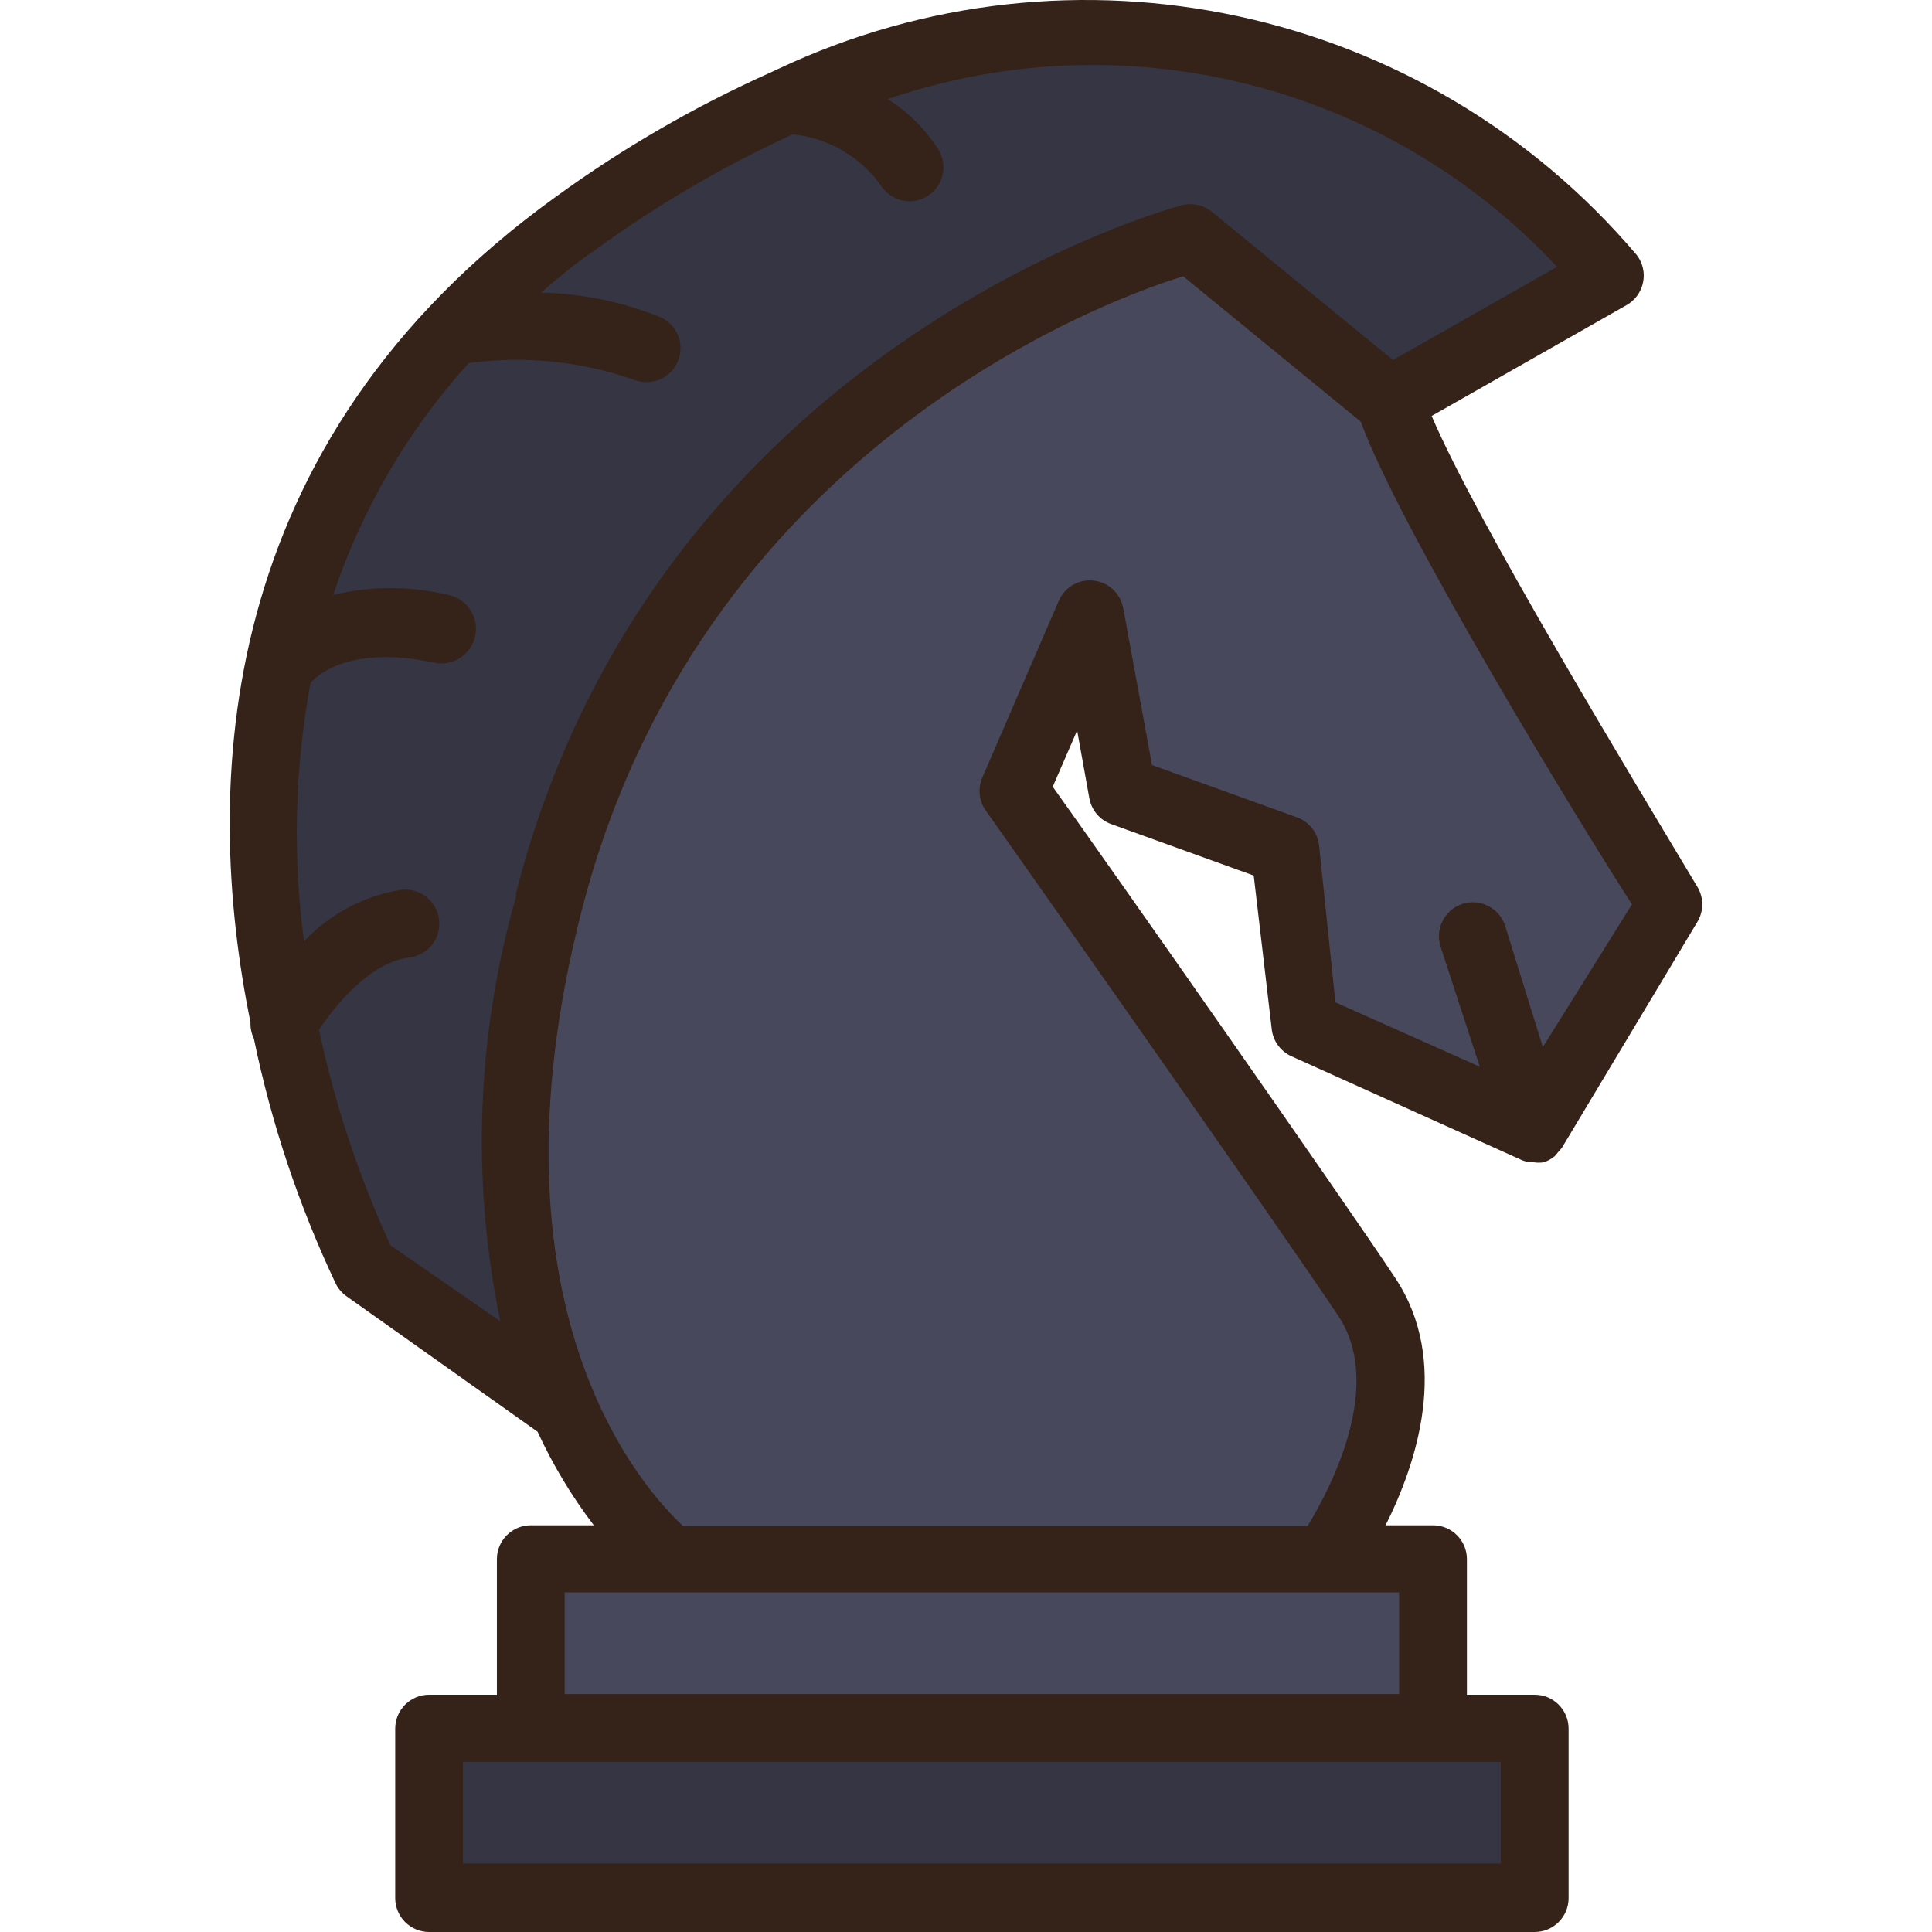
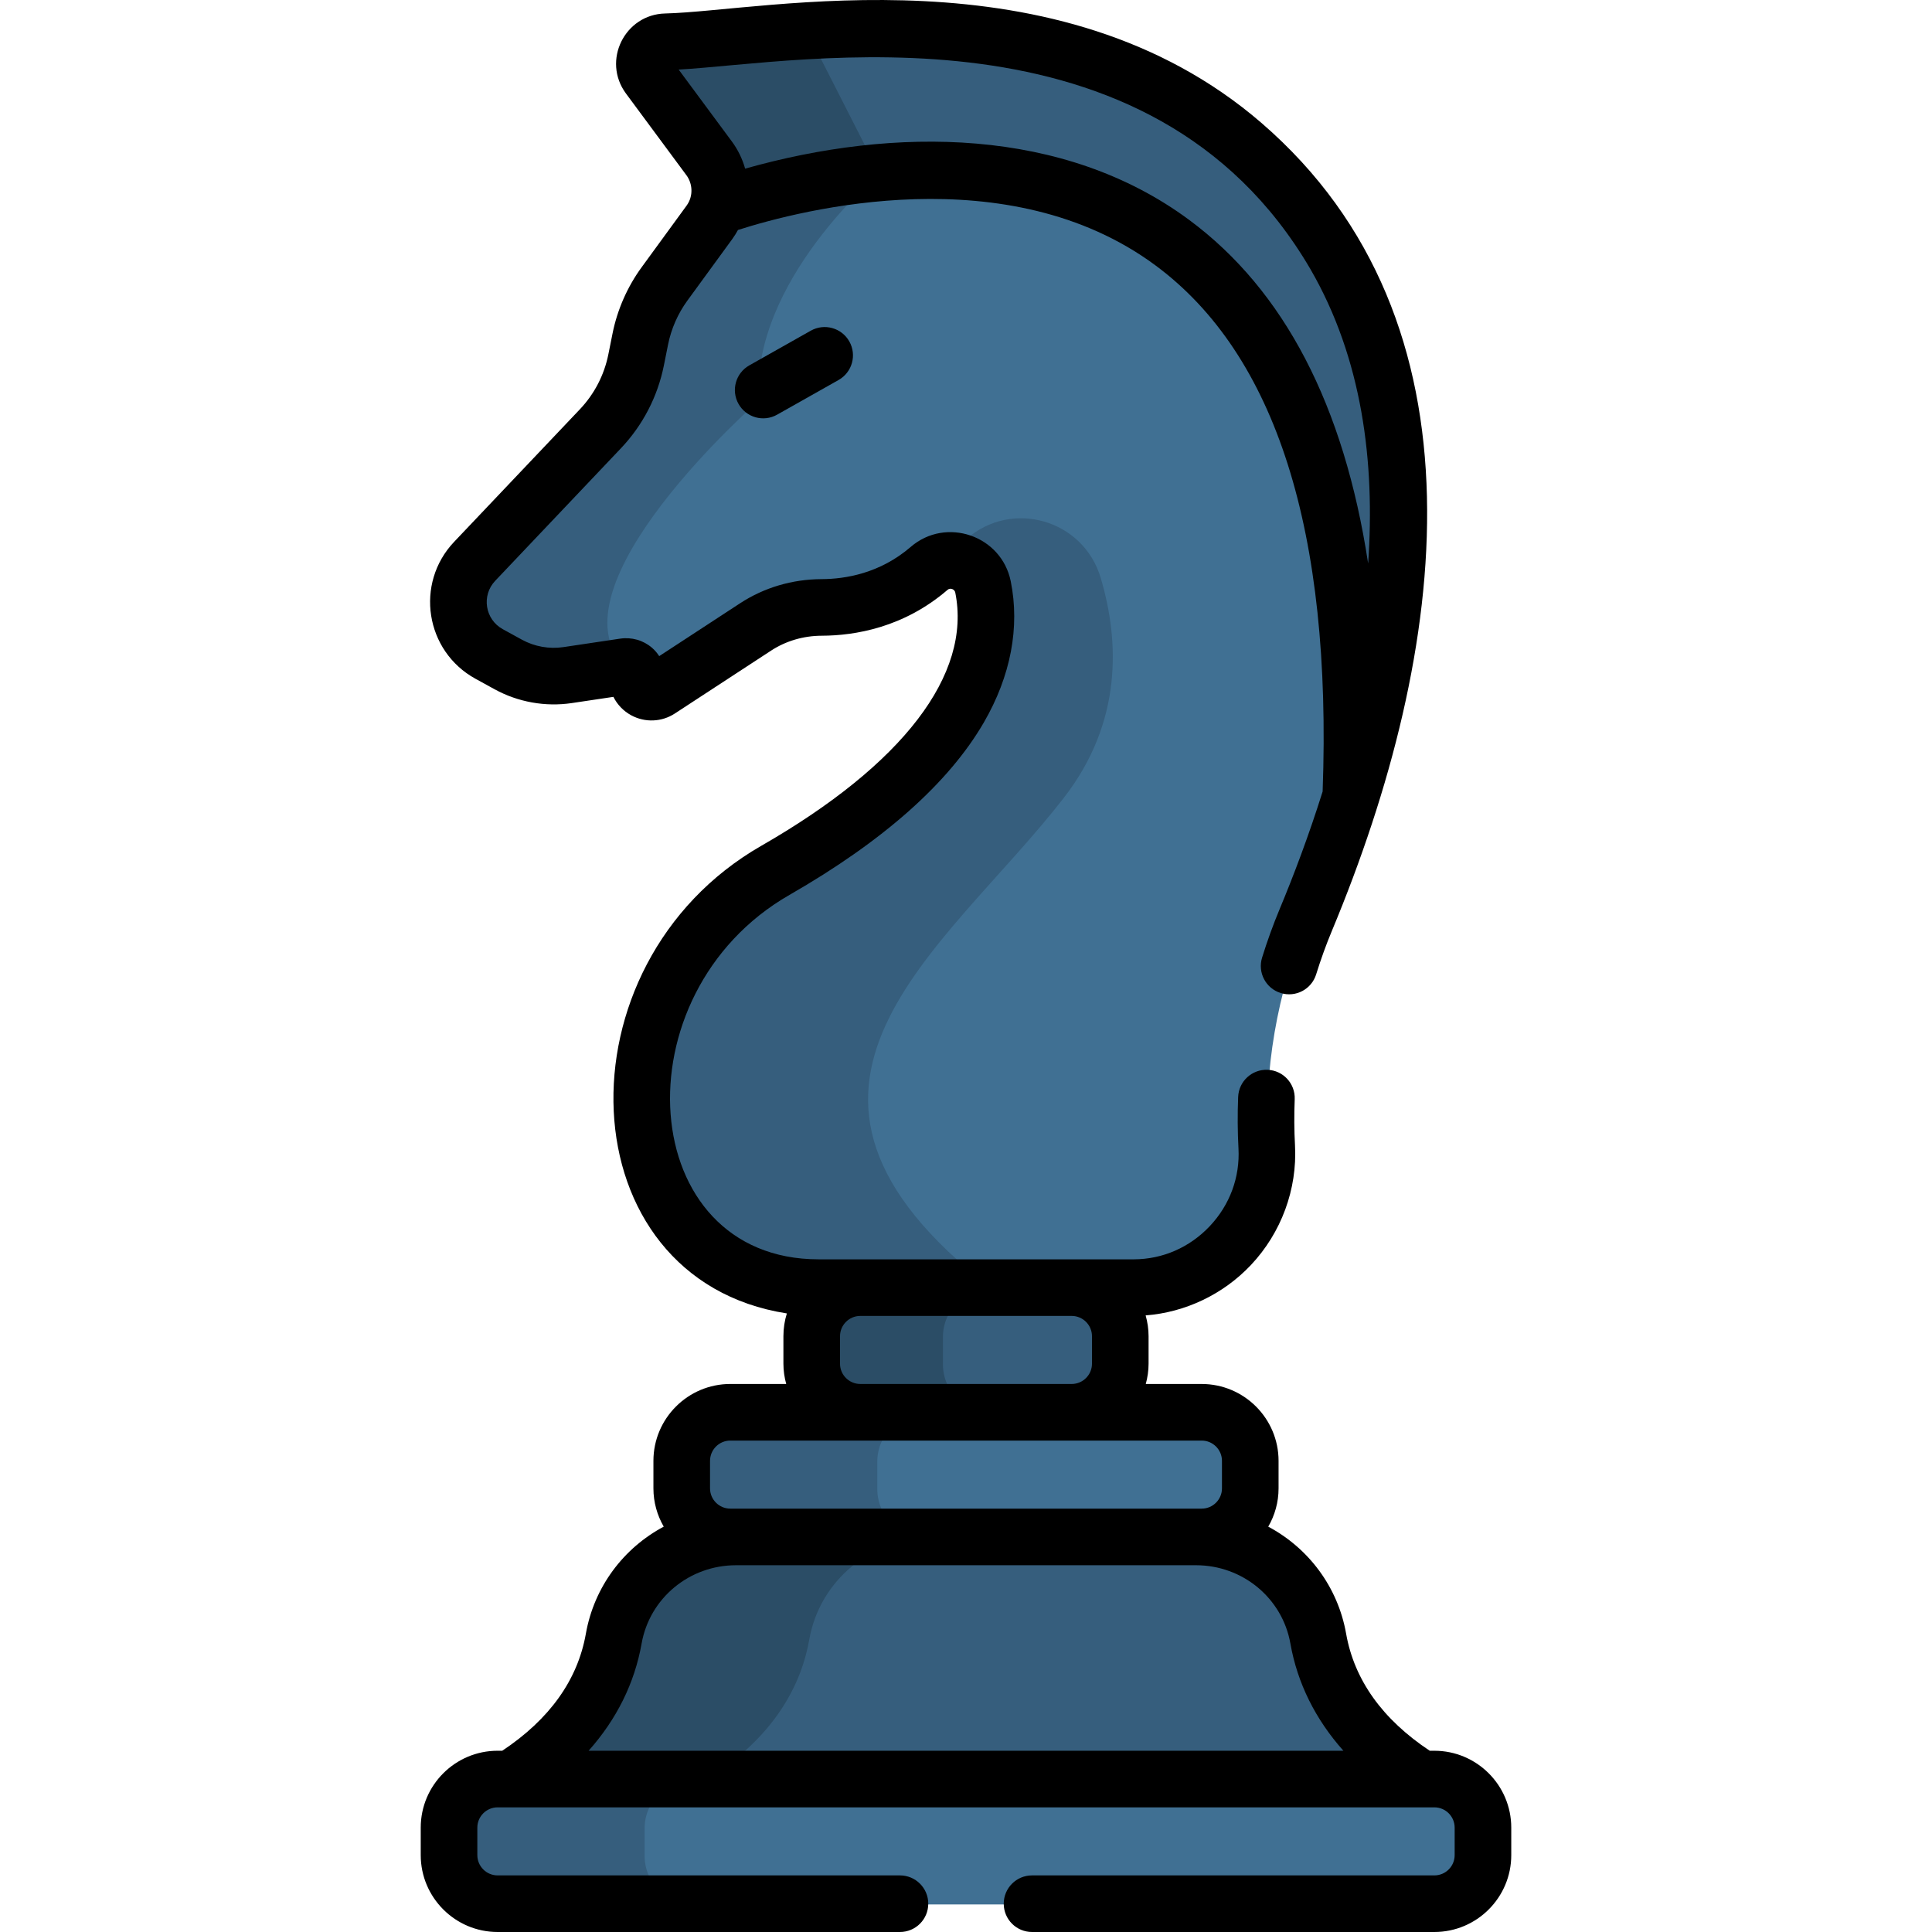
- <svg xmlns="http://www.w3.org/2000/svg" version="1.1" width="512" height="512" x="0" y="0" viewBox="0 0 456.022 456.022" style="enable-background:new 0 0 512 512" xml:space="preserve" class="">
-   <g transform="matrix(1,0,0,1,2.842170943040401e-14,0)">
+ <svg xmlns="http://www.w3.org/2000/svg" id="Capa_1" enable-background="new 0 0 512 512" height="512" viewBox="0 0 512 512" width="512">
+   <g>
    <g>
-       <path style="" d="M373.364,57.462c-29.712-31.392-70.861-49.427-114.08-50c-17.72,0.123-35.314,2.983-52.16,8.48   l-16,5.2l12.88,8c-4.909-2.664-10.289-4.348-15.84-4.96h-2.24l-2.08,0.96c-16.89,7.78-32.968,17.213-48,28.16   c-4.24,3.04-8.4,6.32-13.2,10.4l-15.52,13.2l20.4,0.88h0.96h-5.68c-4.303-0.002-8.604,0.238-12.88,0.72h-2.96l-2,2.24   c-15.066,16.651-26.532,36.233-33.68,57.52l-4.72,14l11.76-3.04c-4.309,1.309-8.162,3.804-11.12,7.2l-1.2,1.52v1.92   c-3.89,20.955-4.43,42.395-1.6,63.52l2,16l10.96-11.6l0.8-0.72c-3.589,3.418-6.782,7.229-9.52,11.36l-1.84,2.8l0.72,3.28   c3.896,18.135,9.771,35.787,17.52,52.64l0.88,1.92l44.48,31.2l-4.8-20.48c-6.531-32.132-5.213-65.366,3.84-96.88   c32-124.48,150.48-156.64,152-156.96l46.96,38.48l51.76-29.52L373.364,57.462z" fill="#353544" data-original="#cc9640" class="" />
-       <path style="" d="M101.284,407.862h260.96v39.84h-260.96V407.862z" fill="#353544" data-original="#cc9640" class="" />
+       <path d="m284.339 341.436-2.145-2.11h-51.25l-2.626 2.11c-7.081 0-12.875 5.794-12.875 12.875v7.285c0 7.081 5.794 12.875 12.875 12.875l2.876 1.855h51.5l1.645-1.855c7.081 0 12.875-5.794 12.875-12.875v-7.285c0-7.081-5.794-12.875-12.875-12.875z" fill="#365e7d" />
+       <path d="m249.891 361.596v-7.285c0-7.081 5.794-12.875 12.875-12.875l2.626-2.11h-34.448l-2.626 2.11c-7.081 0-12.875 5.794-12.875 12.875v7.285c0 7.081 5.794 12.875 12.875 12.875l2.876 1.855h34.448l-2.876-1.855c-7.082 0-12.875-5.794-12.875-12.875z" fill="#2b4d66" />
+       <path d="m358.297 211.396 3.022-23.445c5.5-47.5-15.333-88.982-15.333-88.982-37-85.899-142-55.268-142-55.268l-13.59 11.373c-.458 1.423-1.144 2.791-2.06 4.047l-11.911 16.329c-3.17 4.346-5.358 9.328-6.413 14.603l-1.102 5.51c-1.373 6.864-4.658 13.201-9.476 18.279l-33.31 35.111c-7.082 7.465-5.185 19.611 3.835 24.562l5.076 2.785c4.79 2.628 10.308 3.615 15.712 2.808l15.012-2.241c1.893-.282 3.442 1.052 3.442 2.967 0 3.014 3.346 4.825 5.869 3.176l25.505-16.667c5.204-3.401 11.289-5.146 17.505-5.167 7.417-.025 18.563-1.795 28.487-10.356 5.019-4.329 12.955-1.586 14.266 4.911 3.271 16.205-1.605 44.47-55.03 75.128-25.561 14.668-39.614 43.854-34.222 72.827.024.127.048.255.072.383 4.191 21.829 23.562 37.446 45.79 37.367h83.38c20.133-.072 36.295-17.215 35.202-37.318-1.107-20.356 2.326-40.891 10.319-60.051 4.12-9.877 8.265-20.904 11.953-32.671z" fill="#407093" />
+       <path d="m201.069 106.201c-2-31.75 31.96-60.197 31.96-60.197l-3.46-6.795c-15.283 1.488-25.584 4.492-25.584 4.492l-13.59 11.373c-.458 1.423-1.144 2.791-2.06 4.047l-11.911 16.329c-3.17 4.346-5.358 9.328-6.413 14.603l-1.102 5.51c-1.373 6.864-4.658 13.201-9.476 18.279l-33.31 35.111c-7.082 7.465-5.185 19.611 3.835 24.562l5.076 2.785c4.79 2.628 10.308 3.615 15.712 2.808l15.012-2.241c-21.308-21.084 35.311-70.666 35.311-70.666z" fill="#365e7d" />
+       <path d="m358.297 211.396c15.543-49.586 22.948-112.356-14.097-157.99-51-62.826-137.844-42.845-167.415-42.132-4.707.113-7.333 5.475-4.532 9.26l16.026 21.656c2.793 3.775 3.5 8.584 2.118 12.884 23.572-8.207 176.11-53.332 167.9 156.322z" fill="#365e7d" />
+       <path d="m233.027 46-19.176-37.666c-15.567.971-28.642 2.736-37.066 2.939-4.707.113-7.333 5.475-4.532 9.26l16.026 21.656c2.793 3.775 3.5 8.584 2.118 12.884 6.476-2.254 22.69-7.295 42.63-9.073z" fill="#2b4d66" />
+       <path d="m349.679 434.45c-2.763-15.642-16.521-26.944-32.405-26.944l-5.958-3.554h-109.976l-5.958 3.554c-15.884 0-29.642 11.302-32.405 26.944-2.107 11.93-9.079 25.812-27.316 37.217l3.158 4.784h234.5l3.675-4.784c-18.236-11.405-25.208-25.287-27.315-37.217z" fill="#365e7d" />
+       <path d="m214.477 434.45c2.763-15.642 16.521-26.944 32.405-26.944l5.958-3.554h-51.5l-5.958 3.554c-15.884 0-29.642 11.302-32.405 26.944-2.107 11.93-9.079 25.812-27.316 37.217l3.158 4.784h51.5l-3.158-4.784c18.237-11.405 25.209-25.287 27.316-37.217z" fill="#2b4d66" />
+       <path d="m380.453 471.667h-199.6c-5.86 1.312-10.277 6.563-10.277 12.804v7.427c0 6.24 4.417 11.492 10.277 12.804h199.599c7.081 0 12.875-5.794 12.875-12.875v-7.285c.001-7.082-5.793-12.875-12.874-12.875z" fill="#407093" />
+       <path d="m170.828 491.826v-7.285c0-7.082 5.794-12.875 12.875-12.875h-51.5c-7.081 0-12.875 5.793-12.875 12.875v7.285c0 7.081 5.794 12.875 12.875 12.875h51.5c-7.081 0-12.875-5.794-12.875-12.875z" fill="#365e7d" />
+       <path d="m318.787 374.471h-76.309c-5.844 1.328-10.243 6.571-10.243 12.802v7.432c0 6.23 4.4 11.474 10.243 12.802h76.309c7.081 0 12.875-5.794 12.875-12.875v-7.285c0-7.083-5.794-12.876-12.875-12.876z" fill="#407093" />
+       <g fill="#365e7d">
+         <path d="m232.495 394.63v-7.285c0-7.081 5.794-12.875 12.875-12.875h-51.5c-7.081 0-12.875 5.794-12.875 12.875v7.285c0 7.081 5.794 12.875 12.875 12.875h51.5c-7.082 0-12.875-5.794-12.875-12.875z" />
+         <path d="m256.154 142.821-7.658 6.738v.003c4.91-2.351 11.186.455 12.34 6.168 3.271 16.205-1.605 44.47-55.03 75.128-25.561 14.668-39.614 43.854-34.222 72.827.024.127.048.255.072.383 4.191 21.829 23.562 37.446 45.79 37.367h45.322c-68.896-53.194-12.446-89.235 19.187-130.04 15.629-20.161 14.683-41.686 9.726-58.304-4.586-15.362-23.491-20.859-35.527-10.27z" />
+       </g>
    </g>
    <g>
-       <path style="" d="M125.284,368.022h212.88v39.84h-212.88V368.022z" fill="#48485c" data-original="#ffcf70" class="" />
-       <path style="" d="M265.044,186.582l38.48,13.84l4.24,41.52l54.48,24.56l32-53.36l-2.56-4.16   c-25.92-41.84-56-93.28-62.96-112l-0.72-2.08l-47.04-38.8l-4.16,1.36c-19.6,6.24-118.8,43.28-147.44,155.76   c-25.2,98.88,17.52,144.56,26.32,152.72l2.32,2.16h155.2l2.32-3.84c6.56-10.8,20.48-38,7.12-58.08   c-11.6-17.52-66.32-95.36-82.8-118.72l-0.48-0.72l18-41.6L265.044,186.582z" fill="#48485c" data-original="#ffcf70" class="" />
+       <path d="m214.861 87.638-16.294 9.193c-3.607 2.036-4.882 6.61-2.847 10.218 2.034 3.603 6.603 4.884 10.218 2.847l16.294-9.193c3.607-2.036 4.882-6.61 2.847-10.218-2.035-3.607-6.608-4.881-10.218-2.847z" />
+       <path d="m131.875 512h106.625c4.143 0 7.5-3.358 7.5-7.5s-3.357-7.5-7.5-7.5h-106.625c-2.964 0-5.375-2.411-5.375-5.375v-7.284c0-2.964 2.411-5.375 5.375-5.375h248.25c2.964 0 5.375 2.411 5.375 5.375v7.284c0 2.964-2.411 5.375-5.375 5.375h-106.625c-4.143 0-7.5 3.358-7.5 7.5s3.357 7.5 7.5 7.5h106.625c11.234 0 20.375-9.14 20.375-20.375v-7.284c0-11.235-9.141-20.375-20.375-20.375h-1.23c-12.532-8.323-19.992-18.748-22.159-31.021-2.202-12.469-10.033-22.712-20.636-28.366 1.728-2.992 2.733-6.452 2.733-10.148v-7.285c0-11.235-9.141-20.375-20.375-20.375h-14.816c.471-1.716.743-3.512.743-5.375v-7.285c0-1.913-.284-3.757-.779-5.514 10.529-.817 20.559-5.577 27.898-13.353 8.057-8.538 12.315-20.104 11.683-31.734-.216-3.961-.241-8.069-.076-12.209.165-4.139-3.056-7.628-7.195-7.793-4.146-.159-7.628 3.057-7.793 7.195-.184 4.61-.155 9.194.086 13.623.417 7.656-2.287 14.98-7.613 20.624-5.322 5.639-12.47 8.76-20.1 8.787-9.818 0-73.596 0-83.406 0-.049 0-.095 0-.143 0-48.573 0-53.449-70.34-7.737-96.572 24.888-14.282 42.226-29.668 51.532-45.729 7.114-12.278 9.575-25.207 7.116-37.388-2.447-12.127-17.149-17.185-26.517-9.106-8.131 7.015-17.329 8.513-23.613 8.535-7.765.026-15.228 2.235-21.582 6.388l-21.447 14.015c-.532-.828-1.183-1.582-1.939-2.234-2.298-1.979-5.367-2.853-8.435-2.396l-15.012 2.241c-3.76.562-7.665-.137-10.997-1.965l-5.075-2.786c-4.709-2.584-5.705-8.923-2.003-12.824l33.31-35.111c5.799-6.11 9.736-13.708 11.39-21.97l1.103-5.511c.836-4.179 2.605-8.209 5.118-11.654l11.91-16.329c.563-.772 1.054-1.577 1.504-2.396 16.706-5.345 71.58-19.543 110.656 9.397 31.903 23.628 46.794 70.534 44.283 139.408-3.641 11.607-7.651 22.201-11.417 31.229-1.706 4.091-3.264 8.397-4.629 12.801-1.228 3.956.985 8.158 4.941 9.385 3.961 1.228 8.158-.987 9.385-4.942 1.227-3.954 2.621-7.812 4.146-11.469 31.059-74.454 42.381-161.426-18.597-214.14-54.18-46.798-131.497-29.679-158.066-29.04-10.729.254-16.807 12.535-10.38 21.22l16.025 21.656c1.592 2.152 1.916 5.462.027 8.05l-11.91 16.329c-3.784 5.188-6.449 11.257-7.708 17.551l-1.103 5.51c-1.098 5.486-3.712 10.531-7.563 14.588l-33.311 35.111c-10.465 11.031-7.675 28.977 5.669 36.298l5.076 2.786c6.189 3.396 13.443 4.691 20.427 3.651l11.034-1.647c1.019 2.041 2.65 3.762 4.731 4.888 3.652 1.977 8.077 1.793 11.553-.479l25.506-16.667c3.924-2.564 8.567-3.928 13.428-3.945 8.815-.03 21.759-2.167 33.36-12.177.689-.593 1.839-.16 2.016.716 4.39 21.751-13.868 45.595-51.412 67.139-54.815 31.456-51.697 114.8 6.786 123.92-.593 1.908-.914 3.936-.914 6.036v7.285c0 1.863.272 3.659.743 5.375h-14.816c-11.234 0-20.375 9.14-20.375 20.375v7.285c0 3.697 1.005 7.156 2.733 10.148-10.603 5.655-18.434 15.898-20.636 28.367-2.167 12.274-9.628 22.698-22.159 31.021h-1.229c-11.234 0-20.375 9.14-20.375 20.375v7.284c.002 11.236 9.142 20.377 20.377 20.377zm47.977-493.562c32.681-1.805 124.961-19.814 167.43 52.898 13.707 23.681 17.169 51.135 15.289 77.994-6.379-41.884-22.236-72.394-47.416-91.042-33.196-24.584-77.933-24.836-117.687-13.594-.734-2.638-1.988-5.137-3.49-7.166zm42.762 335.671c0-2.964 2.411-5.375 5.375-5.375h56.021c2.964 0 5.375 2.411 5.375 5.375v7.285c0 2.964-2.411 5.375-5.375 5.375h-56.021c-2.964 0-5.375-2.411-5.375-5.375zm-34.448 33.035c0-2.964 2.411-5.375 5.375-5.375h124.917c2.964 0 5.375 2.411 5.375 5.375v7.285c0 2.964-2.411 5.375-5.375 5.375-8.959 0-110.045 0-124.917 0-2.964 0-5.375-2.411-5.375-5.375zm-18.132 48.408c2.123-12.022 12.646-20.749 25.02-20.749h121.892c12.374 0 22.896 8.726 25.02 20.749 1.853 10.491 6.626 20.086 14.048 28.413h-200.028c7.423-8.326 12.195-17.921 14.048-28.413z" />
    </g>
-     <path style="" d="M337.924,98.182l46-26.16c3.845-2.176,5.198-7.058,3.021-10.903c-0.185-0.327-0.392-0.64-0.621-0.937  c-49.902-58.803-133.066-76.781-202.8-43.84l-1.36,0.64c-17.997,8.033-35.103,17.926-51.04,29.52  c-80.96,58.32-83.28,139.44-72,194.8c-0.056,1.327,0.219,2.646,0.8,3.84c4.119,20.01,10.619,39.455,19.36,57.92  c0.583,1.145,1.434,2.133,2.48,2.88l45.12,32c3.606,7.823,8.06,15.228,13.28,22.08h-14.88c-4.418,0-8,3.582-8,8v32h-16  c-4.418,0-8,3.582-8,8v40c0,4.418,3.582,8,8,8h260.96c4.418,0,8-3.582,8-8v-40c0-4.418-3.582-8-8-8h-16v-32c0-4.418-3.582-8-8-8  h-11.2c7.28-14.48,15.36-38.64,2.32-58.32c-11.84-17.92-67.92-97.92-80.88-116l5.76-13.28l2.88,16  c0.508,2.791,2.456,5.105,5.12,6.08l33.68,12.16l4.24,36.16c0.284,2.832,2.051,5.299,4.64,6.48l54.48,24.56  c0.592,0.233,1.21,0.394,1.84,0.48h0.88c0.795,0.121,1.605,0.121,2.4,0c0.935-0.318,1.803-0.806,2.56-1.44  c0.291-0.299,0.559-0.62,0.8-0.96c0.354-0.343,0.675-0.718,0.96-1.12l32-53.36c1.429-2.475,1.429-5.525,0-8  C386.164,185.142,348.564,123.222,337.924,98.182L337.924,98.182z M121.924,211.222c-9.428,32.738-10.746,67.279-3.84,100.64  l-25.92-17.92c-7.47-16.292-13.131-33.354-16.88-50.88c3.92-5.92,12.24-16,21.28-17.04c4.418-0.508,7.588-4.502,7.08-8.92  c-0.508-4.418-4.502-7.588-8.92-7.08c-8.783,1.415-16.854,5.689-22.96,12.16c-2.713-20.273-2.2-40.847,1.52-60.96  c0.56-0.72,8-9.36,29.2-4.8c4.418,0.928,8.752-1.902,9.68-6.32c0.928-4.418-1.902-8.752-6.32-9.68c-8.94-2.147-18.26-2.147-27.2,0  c6.772-20.255,17.667-38.887,32-54.72c13.029-1.771,26.292-0.456,38.72,3.84c1.011,0.431,2.101,0.649,3.2,0.64  c4.418,0.036,8.029-3.516,8.065-7.934c0.026-3.23-1.893-6.16-4.865-7.426c-8.937-3.595-18.45-5.546-28.08-5.76  c4-3.44,8-6.8,12.72-10c14.625-10.651,30.275-19.816,46.72-27.36c8.347,0.851,15.924,5.252,20.8,12.08  c2.364,3.733,7.307,4.844,11.04,2.48s4.844-7.307,2.48-11.04c-3.051-4.778-7.121-8.822-11.92-11.84  c55.869-19.078,117.733-3.573,158,39.6l-38.72,22l-42.72-34.96c-1.959-1.622-4.572-2.216-7.04-1.6  c-1.2,0.32-124.32,32.88-157.36,162.8H121.924z M354.244,415.862v24h-244.96v-24H354.244z M330.244,375.862v24h-196.96v-24h196.88  H330.244z M364.164,247.142l-8.88-28.56c-1.325-4.219-5.821-6.565-10.04-5.24c-4.219,1.325-6.565,5.821-5.24,10.04l9.28,28.4  l-34.08-15.2l-3.84-36.96c-0.316-3.071-2.371-5.686-5.28-6.72l-34.16-12.32l-6.8-37.04c-0.797-4.346-4.965-7.223-9.311-6.427  c-2.617,0.48-4.824,2.229-5.889,4.667l-18,41.6c-1.19,2.617-0.885,5.671,0.8,8c0.72,0.96,70.16,99.6,83.2,119.28  c10.88,16.48-1.92,40.72-7.28,49.52h-147.44c-9.12-8.48-48-50.96-24-144.88c27.52-108,122-144,142.08-150.08l41.92,34.32  c9.04,25.04,52.4,96,64,113.92L364.164,247.142z" fill="#35231a" data-original="#35231a" class="" />
-     <g>
- </g>
-     <g>
- </g>
-     <g>
- </g>
-     <g>
- </g>
-     <g>
- </g>
-     <g>
- </g>
-     <g>
- </g>
-     <g>
- </g>
-     <g>
- </g>
-     <g>
- </g>
-     <g>
- </g>
-     <g>
- </g>
-     <g>
- </g>
-     <g>
- </g>
-     <g>
- </g>
  </g>
</svg>
